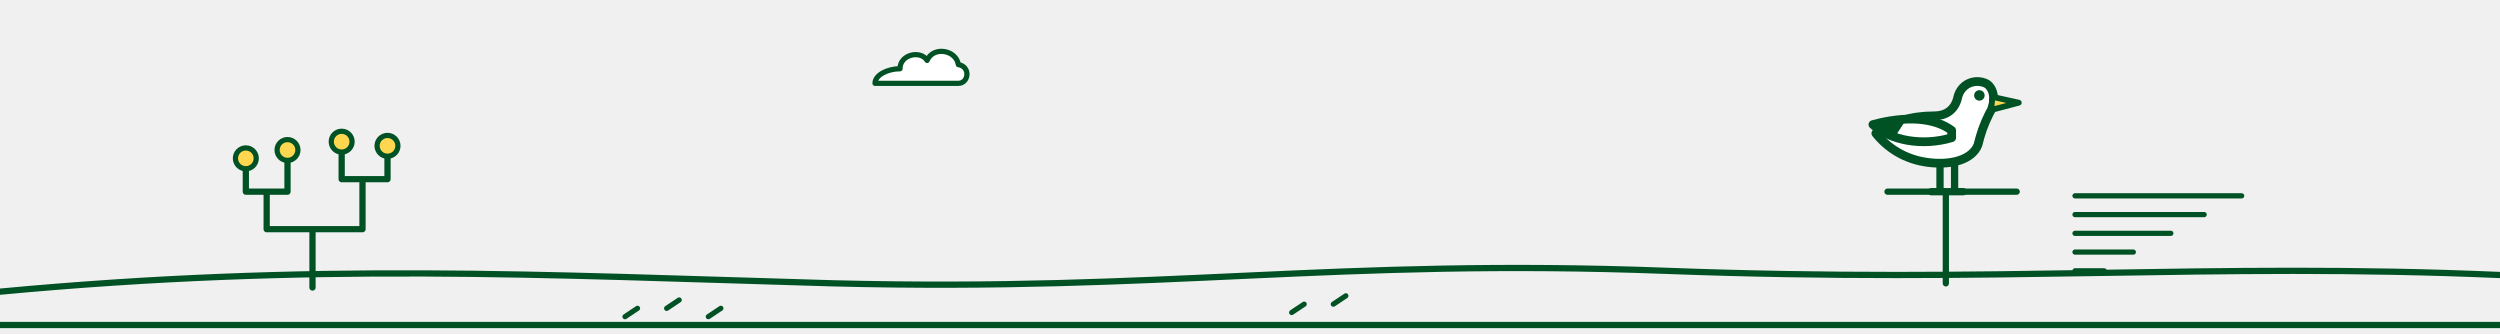
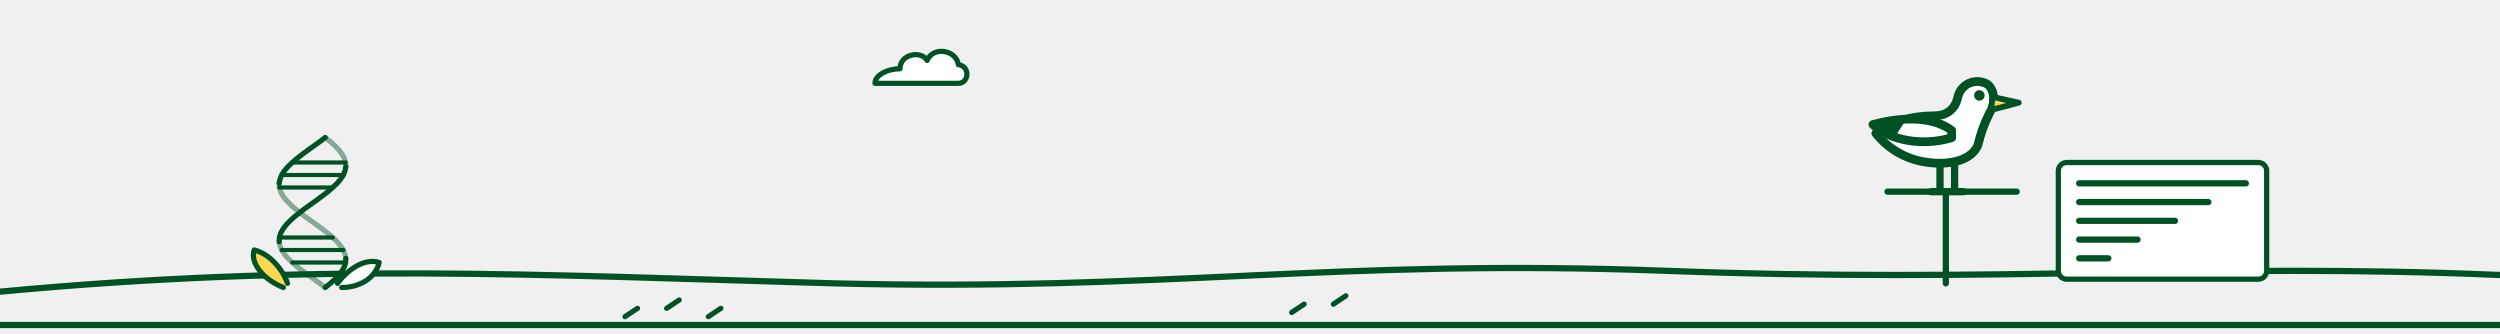
<svg xmlns="http://www.w3.org/2000/svg" viewBox="0 0 1200 160">
  <g fill="none" stroke="#005224" stroke-width="3" stroke-linecap="round" stroke-linejoin="round">
    <path d="M0,140 C150,126 260,132 400,136 C560,140 640,124 800,130 C960,136 1060,126 1200,132" />
    <path d="M0,156 H1200" />
    <path d="M300,152 l6,-4 M320,148 l6,-4 M340,152 l6,-4 M620,150 l6,-4 M640,146 l6,-4" stroke-width="2.5" />
-     <path d="M150,138 V110 M150,110 H128 V92 M150,110 H174 V86 M128,92 H118 V80 M128,92 H138 V76 M174,86 H164 V72 M174,86 H186 V74" />
-     <g fill="#FFD64F" stroke-width="2.5">
-       <circle cx="118" cy="76" r="5" />
-       <circle cx="138" cy="72" r="5" />
-       <circle cx="164" cy="68" r="5" />
-       <circle cx="186" cy="70" r="5" />
-     </g>
    <path d="M420,40 H460 C465,40 466,32 460,31 C459,24 448,22 445,29 C442,24 432,26 432,33 C426,33 420,36 420,40 Z" fill="#FFFFFF" stroke-width="2.5" />
-     <path d="M996,94 H1076" stroke-width="2.5" />
-     <path d="M996,103 H1058" stroke-width="2.5" />
-     <path d="M996,112 H1042" stroke-width="2.5" />
-     <path d="M996,121 H1024" stroke-width="2.5" />
-     <path d="M996,130 H1010" stroke-width="2.5" />
+     <path d="M156.1,138.0 153.5,136.0 150.7,134.0 147.9,132.0 145.2,130.0 142.6,128.0 140.3,126.0 138.2,124.0 136.5,122.0 135.2,120.0 134.4,118.0 134.0,116.0 M166.0,80.0 165.9,78.0 165.3,76.0 164.2,74.0 162.7,72.0 160.8,70.0 158.6,68.0 156.1,66.0" stroke-width="2.5" opacity="0.45" />
+     <path d="M166.0,124.0 165.6,122.0 164.8,120.0 163.5,118.0 161.8,116.0 159.7,114.0 157.4,112.0 154.8,110.0 152.1,108.0 149.3,106.0 146.5,104.0 143.9,102.0 141.4,100.0 139.2,98.0 137.3,96.0 135.8,94.0 134.7,92.0 134.1,90.0 134.0,88.0" stroke-width="2.5" opacity="0.45" />
+     <path d="M140.3,126.0 H165.9 M135.2,120.0 H164.8 M134.1,114.0 H159.7 M159.7,90.0 H134.1 M164.8,84.0 H135.2 M165.9,78.0 H140.3" stroke-width="2" />
+     <path d="M134.0,116.0 134.1,114.0 134.7,112.0 135.8,110.0 137.3,108.0 139.2,106.0 141.4,104.0 143.9,102.0 146.5,100.0 149.3,98.0 152.1,96.0 154.8,94.0 157.4,92.0 159.7,90.0 161.8,88.0 163.5,86.0 164.8,84.0 165.6,82.0 166.0,80.0" stroke-width="2.5" />
+     <path d="M156.1,138.0 158.6,136.0 160.8,134.0 162.7,132.0 164.2,130.0 165.3,128.0 165.9,126.0 166.0,124.0 M134.0,88.0 134.4,86.0 135.2,84.0 136.5,82.0 138.2,80.0 140.3,78.0 142.6,76.0 145.2,74.0 147.9,72.0 150.7,70.0 153.5,68.0 156.1,66.0" stroke-width="2.5" />
+     <path d="M136,138 C126,134 120,126 122,120 C130,122 136,130 138,136" fill="#FFD64F" stroke-width="2.5" />
+     <path d="M162,136 C168,128 176,124 182,126 C180,134 172,138 164,138" fill="#FFFFFF" stroke-width="2.5" />
+     <rect x="988" y="78" width="100" height="56" rx="4" fill="#FFFFFF" stroke-width="2.5" />
+     <path d="M998,88 H1078" stroke-width="3" />
+     <path d="M998,97 H1060" stroke-width="3" />
+     <path d="M998,106 H1044" stroke-width="3" />
+     <path d="M998,115 H1026" stroke-width="3" />
+     <path d="M998,124 H1012" stroke-width="3" />
    <path d="M934,92 V136" />
    <path d="M906,92 H968" />
    <g transform="translate(850 -6) scale(1.4)">
      <path d="M58,59.5 V70 M63,59 V70 M55,70 H60 M61,70 H66" stroke-width="2.5" />
      <path d="M36,50 C42,46 48,44 56,44 C60,44 63,42 64,38 C65,33 70,31 74,33 C77,35 77,40 75,43 C73,47 72,50 71,54 C69,59 62,61 54,60 C46,59 40,55 36,50 Z" fill="#FFFFFF" />
      <path d="M76,37.5 L85,39.5 L75.5,42 Z" fill="#FFD64F" stroke-width="2" />
      <circle cx="71.5" cy="37" r="1.8" fill="#005224" stroke="none" />
      <path d="M62,49 C56,44.5 46,44 35,47 C41,52.5 52,54.5 62,51.5 Z" fill="#FFFFFF" />
      <path d="M35,47 C38.5,46 42,45.5 45,45.6 L41.5,51 C39,50.2 36.8,48.8 35,47 Z" fill="#005224" stroke-width="2" />
    </g>
  </g>
</svg>
